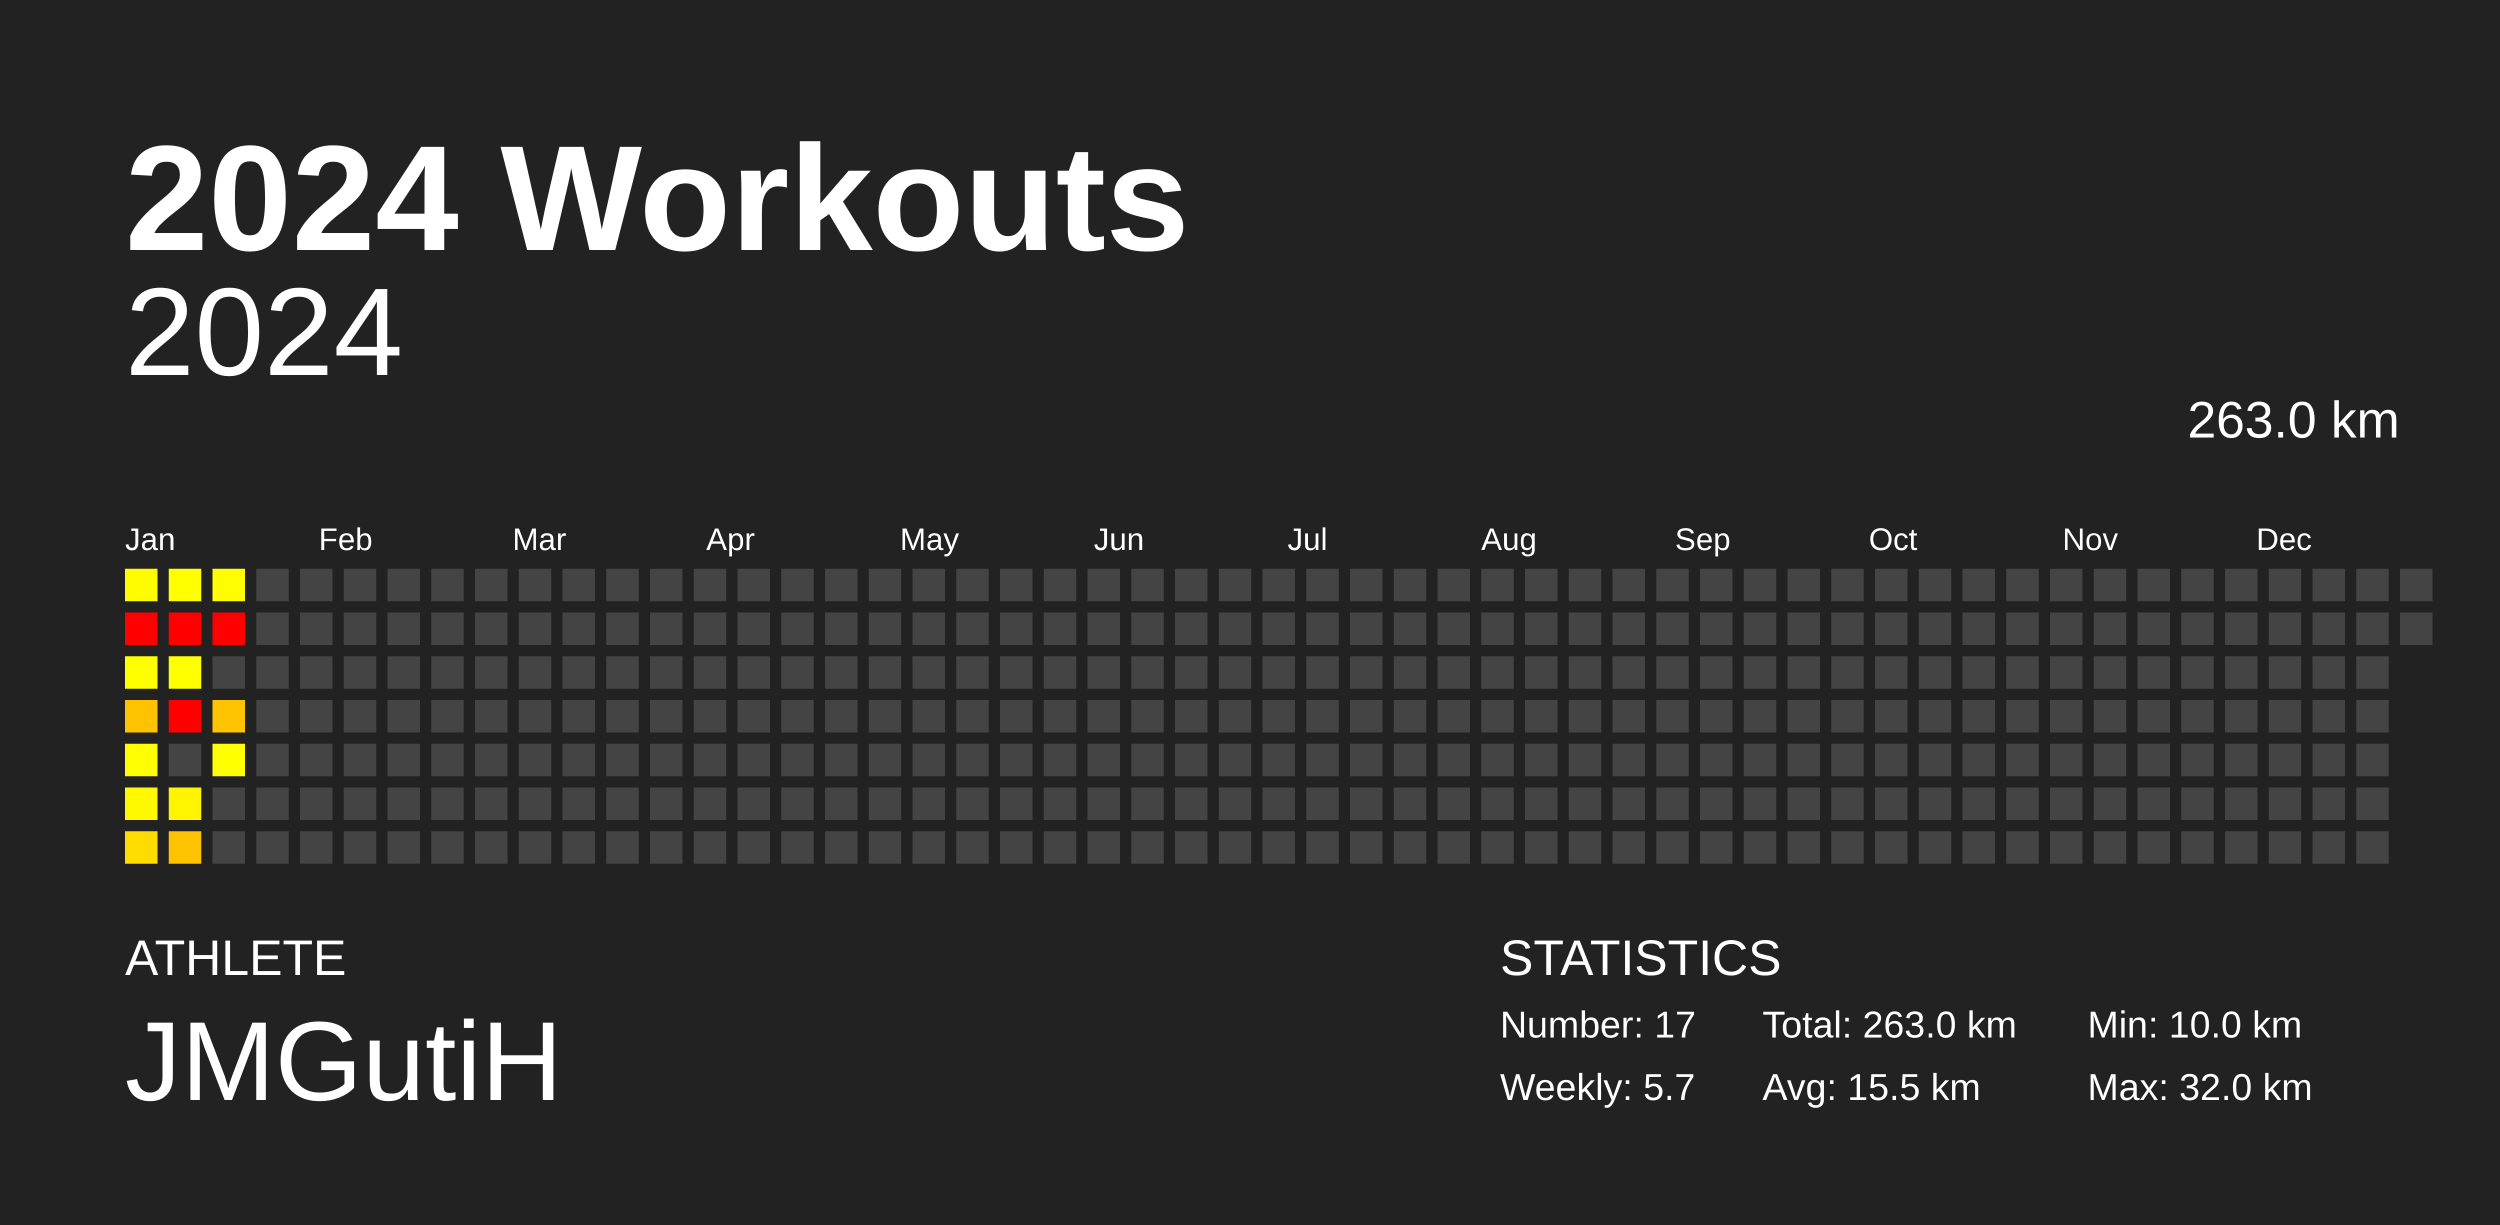
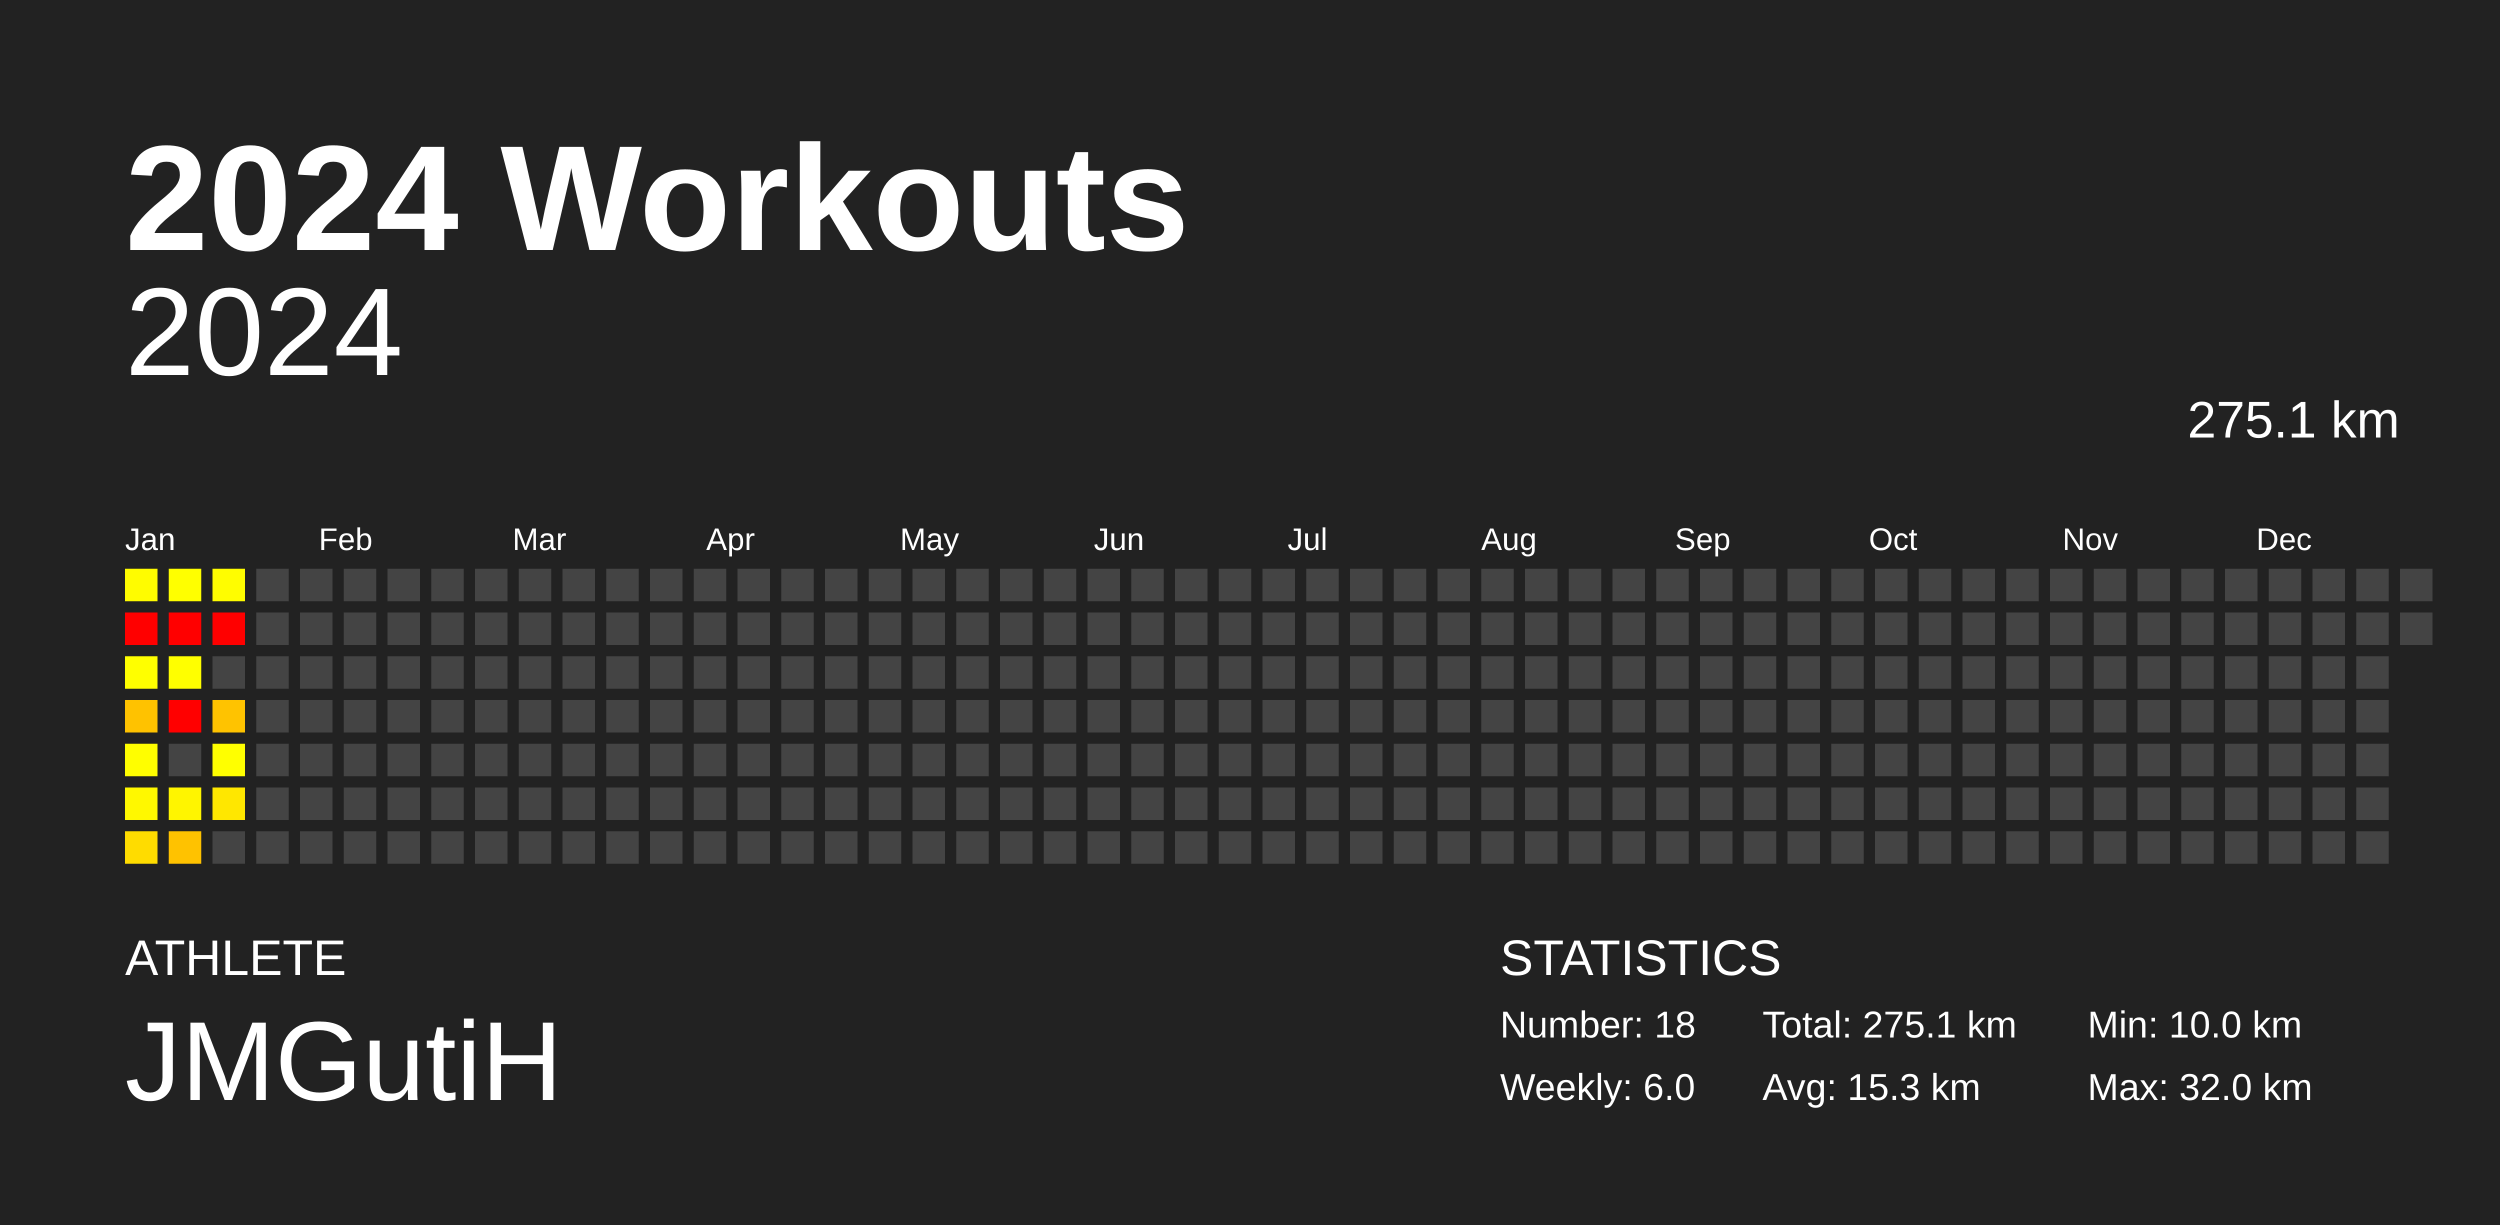
<svg xmlns="http://www.w3.org/2000/svg" baseProfile="full" height="98mm" version="1.1" viewBox="0,0,200,98" width="200mm">
  <defs />
  <rect fill="#222222" height="98" width="200" x="0" y="0" />
  <text fill="#FFFFFF" style="font-size:12px; font-family:Arial; font-weight:bold;" x="10" y="20">2024 Workouts</text>
  <text fill="#FFFFFF" style="font-size:4px; font-family:Arial" x="10" y="78">ATHLETE</text>
  <text fill="#FFFFFF" style="font-size:9px; font-family:Arial" x="10" y="88">JMGutiH</text>
  <text fill="#FFFFFF" style="font-size:4px; font-family:Arial" x="120" y="78">STATISTICS</text>
-   <text fill="#FFFFFF" style="font-size:3px; font-family:Arial" x="120" y="83">Number: 17</text>
-   <text fill="#FFFFFF" style="font-size:3px; font-family:Arial" x="120" y="88">Weekly: 5.7</text>
-   <text fill="#FFFFFF" style="font-size:3px; font-family:Arial" x="141" y="83">Total: 263.0 km</text>
-   <text fill="#FFFFFF" style="font-size:3px; font-family:Arial" x="141" y="88">Avg: 15.5 km</text>
+   <text fill="#FFFFFF" style="font-size:3px; font-family:Arial" x="120" y="83">Number: 18</text>
+   <text fill="#FFFFFF" style="font-size:3px; font-family:Arial" x="120" y="88">Weekly: 6.0</text>
+   <text fill="#FFFFFF" style="font-size:3px; font-family:Arial" x="141" y="83">Total: 275.1 km</text>
+   <text fill="#FFFFFF" style="font-size:3px; font-family:Arial" x="141" y="88">Avg: 15.3 km</text>
  <text fill="#FFFFFF" style="font-size:3px; font-family:Arial" x="167" y="83">Min: 10.0 km</text>
  <text fill="#FFFFFF" style="font-size:3px; font-family:Arial" x="167" y="88">Max: 32.0 km</text>
  <text alignment-baseline="hanging" fill="#FFFFFF" style="font-size:10.0px; font-family:Arial;" x="10" y="30">2024</text>
-   <text alignment-baseline="hanging" fill="#FFFFFF" style="font-size:4.125px; font-family:Arial;" x="175" y="35">263.0 km</text>
+   <text alignment-baseline="hanging" fill="#FFFFFF" style="font-size:4.125px; font-family:Arial;" x="175" y="35">275.1 km</text>
  <text fill="#FFFFFF" style="font-size:2.5px; font-family:Arial" x="10.0" y="44">Jan</text>
  <text fill="#FFFFFF" style="font-size:2.5px; font-family:Arial" x="25.5" y="44">Feb</text>
  <text fill="#FFFFFF" style="font-size:2.5px; font-family:Arial" x="41.0" y="44">Mar</text>
  <text fill="#FFFFFF" style="font-size:2.5px; font-family:Arial" x="56.5" y="44">Apr</text>
  <text fill="#FFFFFF" style="font-size:2.5px; font-family:Arial" x="72.0" y="44">May</text>
  <text fill="#FFFFFF" style="font-size:2.5px; font-family:Arial" x="87.5" y="44">Jun</text>
  <text fill="#FFFFFF" style="font-size:2.5px; font-family:Arial" x="103.0" y="44">Jul</text>
  <text fill="#FFFFFF" style="font-size:2.5px; font-family:Arial" x="118.5" y="44">Aug</text>
  <text fill="#FFFFFF" style="font-size:2.5px; font-family:Arial" x="134.0" y="44">Sep</text>
  <text fill="#FFFFFF" style="font-size:2.5px; font-family:Arial" x="149.5" y="44">Oct</text>
  <text fill="#FFFFFF" style="font-size:2.5px; font-family:Arial" x="165.0" y="44">Nov</text>
  <text fill="#FFFFFF" style="font-size:2.5px; font-family:Arial" x="180.5" y="44">Dec</text>
  <rect fill="#fffc00" height="2.6" width="2.6" x="10.0" y="45.5" />
  <rect fill="red" height="2.6" width="2.6" x="10.0" y="49.0" />
  <rect fill="#ffff00" height="2.6" width="2.6" x="10.0" y="52.5" />
  <rect fill="#ffc200" height="2.6" width="2.6" x="10.0" y="56.0" />
  <rect fill="#fffe00" height="2.6" width="2.6" x="10.0" y="59.5" />
  <rect fill="#fff800" height="2.6" width="2.6" x="10.0" y="63.0" />
  <rect fill="#ffdc00" height="2.6" width="2.6" x="10.0" y="66.5" />
  <rect fill="#ffff00" height="2.6" width="2.6" x="13.5" y="45.5" />
  <rect fill="red" height="2.6" width="2.6" x="13.5" y="49.0" />
  <rect fill="#ffff00" height="2.6" width="2.6" x="13.5" y="52.5" />
  <rect fill="red" height="2.6" width="2.6" x="13.5" y="56.0" />
  <rect fill="#444444" height="2.6" width="2.6" x="13.5" y="59.5" />
  <rect fill="#fff500" height="2.6" width="2.6" x="13.5" y="63.0" />
  <rect fill="#ffc200" height="2.6" width="2.6" x="13.5" y="66.5" />
  <rect fill="#fffd00" height="2.6" width="2.6" x="17.0" y="45.5" />
  <rect fill="red" height="2.6" width="2.6" x="17.0" y="49.0" />
  <rect fill="#444444" height="2.6" width="2.6" x="17.0" y="52.5" />
  <rect fill="#ffc300" height="2.6" width="2.6" x="17.0" y="56.0" />
  <rect fill="#ffff00" height="2.6" width="2.6" x="17.0" y="59.5" />
-   <rect fill="#444444" height="2.6" width="2.6" x="17.0" y="63.0" />
+   <rect fill="#ffe700" height="2.6" width="2.6" x="17.0" y="63.0" />
  <rect fill="#444444" height="2.6" width="2.6" x="17.0" y="66.5" />
  <rect fill="#444444" height="2.6" width="2.6" x="20.5" y="45.5" />
  <rect fill="#444444" height="2.6" width="2.6" x="20.5" y="49.0" />
  <rect fill="#444444" height="2.6" width="2.6" x="20.5" y="52.5" />
  <rect fill="#444444" height="2.6" width="2.6" x="20.5" y="56.0" />
  <rect fill="#444444" height="2.6" width="2.6" x="20.5" y="59.5" />
  <rect fill="#444444" height="2.6" width="2.6" x="20.5" y="63.0" />
  <rect fill="#444444" height="2.6" width="2.6" x="20.5" y="66.5" />
  <rect fill="#444444" height="2.6" width="2.6" x="24.0" y="45.5" />
  <rect fill="#444444" height="2.6" width="2.6" x="24.0" y="49.0" />
  <rect fill="#444444" height="2.6" width="2.6" x="24.0" y="52.5" />
  <rect fill="#444444" height="2.6" width="2.6" x="24.0" y="56.0" />
  <rect fill="#444444" height="2.6" width="2.6" x="24.0" y="59.5" />
  <rect fill="#444444" height="2.6" width="2.6" x="24.0" y="63.0" />
  <rect fill="#444444" height="2.6" width="2.6" x="24.0" y="66.5" />
  <rect fill="#444444" height="2.6" width="2.6" x="27.5" y="45.5" />
  <rect fill="#444444" height="2.6" width="2.6" x="27.5" y="49.0" />
  <rect fill="#444444" height="2.6" width="2.6" x="27.5" y="52.5" />
  <rect fill="#444444" height="2.6" width="2.6" x="27.5" y="56.0" />
  <rect fill="#444444" height="2.6" width="2.6" x="27.5" y="59.5" />
  <rect fill="#444444" height="2.6" width="2.6" x="27.5" y="63.0" />
  <rect fill="#444444" height="2.6" width="2.6" x="27.5" y="66.5" />
  <rect fill="#444444" height="2.6" width="2.6" x="31.0" y="45.5" />
  <rect fill="#444444" height="2.6" width="2.6" x="31.0" y="49.0" />
  <rect fill="#444444" height="2.6" width="2.6" x="31.0" y="52.5" />
  <rect fill="#444444" height="2.6" width="2.6" x="31.0" y="56.0" />
  <rect fill="#444444" height="2.6" width="2.6" x="31.0" y="59.5" />
  <rect fill="#444444" height="2.6" width="2.6" x="31.0" y="63.0" />
  <rect fill="#444444" height="2.6" width="2.6" x="31.0" y="66.5" />
  <rect fill="#444444" height="2.6" width="2.6" x="34.5" y="45.5" />
  <rect fill="#444444" height="2.6" width="2.6" x="34.5" y="49.0" />
  <rect fill="#444444" height="2.6" width="2.6" x="34.5" y="52.5" />
  <rect fill="#444444" height="2.6" width="2.6" x="34.5" y="56.0" />
  <rect fill="#444444" height="2.6" width="2.6" x="34.5" y="59.5" />
  <rect fill="#444444" height="2.6" width="2.6" x="34.5" y="63.0" />
  <rect fill="#444444" height="2.6" width="2.6" x="34.5" y="66.5" />
  <rect fill="#444444" height="2.6" width="2.6" x="38.0" y="45.5" />
  <rect fill="#444444" height="2.6" width="2.6" x="38.0" y="49.0" />
  <rect fill="#444444" height="2.6" width="2.6" x="38.0" y="52.5" />
  <rect fill="#444444" height="2.6" width="2.6" x="38.0" y="56.0" />
  <rect fill="#444444" height="2.6" width="2.6" x="38.0" y="59.5" />
  <rect fill="#444444" height="2.6" width="2.6" x="38.0" y="63.0" />
  <rect fill="#444444" height="2.6" width="2.6" x="38.0" y="66.5" />
  <rect fill="#444444" height="2.6" width="2.6" x="41.5" y="45.5" />
  <rect fill="#444444" height="2.6" width="2.6" x="41.5" y="49.0" />
  <rect fill="#444444" height="2.6" width="2.6" x="41.5" y="52.5" />
  <rect fill="#444444" height="2.6" width="2.6" x="41.5" y="56.0" />
  <rect fill="#444444" height="2.6" width="2.6" x="41.5" y="59.5" />
  <rect fill="#444444" height="2.6" width="2.6" x="41.5" y="63.0" />
  <rect fill="#444444" height="2.6" width="2.6" x="41.5" y="66.5" />
  <rect fill="#444444" height="2.6" width="2.6" x="45.0" y="45.5" />
  <rect fill="#444444" height="2.6" width="2.6" x="45.0" y="49.0" />
  <rect fill="#444444" height="2.6" width="2.6" x="45.0" y="52.5" />
  <rect fill="#444444" height="2.6" width="2.6" x="45.0" y="56.0" />
  <rect fill="#444444" height="2.6" width="2.6" x="45.0" y="59.5" />
  <rect fill="#444444" height="2.6" width="2.6" x="45.0" y="63.0" />
  <rect fill="#444444" height="2.6" width="2.6" x="45.0" y="66.5" />
  <rect fill="#444444" height="2.6" width="2.6" x="48.5" y="45.5" />
  <rect fill="#444444" height="2.6" width="2.6" x="48.5" y="49.0" />
  <rect fill="#444444" height="2.6" width="2.6" x="48.5" y="52.5" />
  <rect fill="#444444" height="2.6" width="2.6" x="48.5" y="56.0" />
  <rect fill="#444444" height="2.6" width="2.6" x="48.5" y="59.5" />
  <rect fill="#444444" height="2.6" width="2.6" x="48.5" y="63.0" />
  <rect fill="#444444" height="2.6" width="2.6" x="48.5" y="66.5" />
  <rect fill="#444444" height="2.6" width="2.6" x="52.0" y="45.5" />
  <rect fill="#444444" height="2.6" width="2.6" x="52.0" y="49.0" />
  <rect fill="#444444" height="2.6" width="2.6" x="52.0" y="52.5" />
  <rect fill="#444444" height="2.6" width="2.6" x="52.0" y="56.0" />
  <rect fill="#444444" height="2.6" width="2.6" x="52.0" y="59.5" />
  <rect fill="#444444" height="2.6" width="2.6" x="52.0" y="63.0" />
  <rect fill="#444444" height="2.6" width="2.6" x="52.0" y="66.5" />
  <rect fill="#444444" height="2.6" width="2.6" x="55.5" y="45.5" />
  <rect fill="#444444" height="2.6" width="2.6" x="55.5" y="49.0" />
  <rect fill="#444444" height="2.6" width="2.6" x="55.5" y="52.5" />
  <rect fill="#444444" height="2.6" width="2.6" x="55.5" y="56.0" />
  <rect fill="#444444" height="2.6" width="2.6" x="55.5" y="59.5" />
  <rect fill="#444444" height="2.6" width="2.6" x="55.5" y="63.0" />
  <rect fill="#444444" height="2.6" width="2.6" x="55.5" y="66.5" />
  <rect fill="#444444" height="2.6" width="2.6" x="59.0" y="45.5" />
  <rect fill="#444444" height="2.6" width="2.6" x="59.0" y="49.0" />
  <rect fill="#444444" height="2.6" width="2.6" x="59.0" y="52.5" />
  <rect fill="#444444" height="2.6" width="2.6" x="59.0" y="56.0" />
  <rect fill="#444444" height="2.6" width="2.6" x="59.0" y="59.5" />
  <rect fill="#444444" height="2.6" width="2.6" x="59.0" y="63.0" />
  <rect fill="#444444" height="2.6" width="2.6" x="59.0" y="66.5" />
  <rect fill="#444444" height="2.6" width="2.6" x="62.5" y="45.5" />
  <rect fill="#444444" height="2.6" width="2.6" x="62.5" y="49.0" />
  <rect fill="#444444" height="2.6" width="2.6" x="62.5" y="52.5" />
  <rect fill="#444444" height="2.6" width="2.6" x="62.5" y="56.0" />
  <rect fill="#444444" height="2.6" width="2.6" x="62.5" y="59.5" />
  <rect fill="#444444" height="2.6" width="2.6" x="62.5" y="63.0" />
  <rect fill="#444444" height="2.6" width="2.6" x="62.5" y="66.5" />
  <rect fill="#444444" height="2.6" width="2.6" x="66.0" y="45.5" />
  <rect fill="#444444" height="2.6" width="2.6" x="66.0" y="49.0" />
  <rect fill="#444444" height="2.6" width="2.6" x="66.0" y="52.5" />
  <rect fill="#444444" height="2.6" width="2.6" x="66.0" y="56.0" />
  <rect fill="#444444" height="2.6" width="2.6" x="66.0" y="59.5" />
  <rect fill="#444444" height="2.6" width="2.6" x="66.0" y="63.0" />
  <rect fill="#444444" height="2.6" width="2.6" x="66.0" y="66.5" />
  <rect fill="#444444" height="2.6" width="2.6" x="69.5" y="45.5" />
  <rect fill="#444444" height="2.6" width="2.6" x="69.5" y="49.0" />
  <rect fill="#444444" height="2.6" width="2.6" x="69.5" y="52.5" />
  <rect fill="#444444" height="2.6" width="2.6" x="69.5" y="56.0" />
  <rect fill="#444444" height="2.6" width="2.6" x="69.5" y="59.5" />
  <rect fill="#444444" height="2.6" width="2.6" x="69.5" y="63.0" />
  <rect fill="#444444" height="2.6" width="2.6" x="69.5" y="66.5" />
  <rect fill="#444444" height="2.6" width="2.6" x="73.0" y="45.5" />
  <rect fill="#444444" height="2.6" width="2.6" x="73.0" y="49.0" />
  <rect fill="#444444" height="2.6" width="2.6" x="73.0" y="52.5" />
  <rect fill="#444444" height="2.6" width="2.6" x="73.0" y="56.0" />
  <rect fill="#444444" height="2.6" width="2.6" x="73.0" y="59.5" />
  <rect fill="#444444" height="2.6" width="2.6" x="73.0" y="63.0" />
  <rect fill="#444444" height="2.6" width="2.6" x="73.0" y="66.5" />
  <rect fill="#444444" height="2.6" width="2.6" x="76.5" y="45.5" />
  <rect fill="#444444" height="2.6" width="2.6" x="76.5" y="49.0" />
  <rect fill="#444444" height="2.6" width="2.6" x="76.5" y="52.5" />
  <rect fill="#444444" height="2.6" width="2.6" x="76.5" y="56.0" />
  <rect fill="#444444" height="2.6" width="2.6" x="76.5" y="59.5" />
  <rect fill="#444444" height="2.6" width="2.6" x="76.5" y="63.0" />
  <rect fill="#444444" height="2.6" width="2.6" x="76.5" y="66.5" />
  <rect fill="#444444" height="2.6" width="2.6" x="80.0" y="45.5" />
  <rect fill="#444444" height="2.6" width="2.6" x="80.0" y="49.0" />
  <rect fill="#444444" height="2.6" width="2.6" x="80.0" y="52.5" />
  <rect fill="#444444" height="2.6" width="2.6" x="80.0" y="56.0" />
  <rect fill="#444444" height="2.6" width="2.6" x="80.0" y="59.5" />
  <rect fill="#444444" height="2.6" width="2.6" x="80.0" y="63.0" />
  <rect fill="#444444" height="2.6" width="2.6" x="80.0" y="66.5" />
  <rect fill="#444444" height="2.6" width="2.6" x="83.5" y="45.5" />
  <rect fill="#444444" height="2.6" width="2.6" x="83.5" y="49.0" />
  <rect fill="#444444" height="2.6" width="2.6" x="83.5" y="52.5" />
  <rect fill="#444444" height="2.6" width="2.6" x="83.5" y="56.0" />
  <rect fill="#444444" height="2.6" width="2.6" x="83.5" y="59.5" />
  <rect fill="#444444" height="2.6" width="2.6" x="83.5" y="63.0" />
  <rect fill="#444444" height="2.6" width="2.6" x="83.5" y="66.5" />
  <rect fill="#444444" height="2.6" width="2.6" x="87.0" y="45.5" />
  <rect fill="#444444" height="2.6" width="2.6" x="87.0" y="49.0" />
  <rect fill="#444444" height="2.6" width="2.6" x="87.0" y="52.5" />
  <rect fill="#444444" height="2.6" width="2.6" x="87.0" y="56.0" />
  <rect fill="#444444" height="2.6" width="2.6" x="87.0" y="59.5" />
  <rect fill="#444444" height="2.6" width="2.6" x="87.0" y="63.0" />
  <rect fill="#444444" height="2.6" width="2.6" x="87.0" y="66.5" />
  <rect fill="#444444" height="2.6" width="2.6" x="90.5" y="45.5" />
  <rect fill="#444444" height="2.6" width="2.6" x="90.5" y="49.0" />
  <rect fill="#444444" height="2.6" width="2.6" x="90.5" y="52.5" />
  <rect fill="#444444" height="2.6" width="2.6" x="90.5" y="56.0" />
  <rect fill="#444444" height="2.6" width="2.6" x="90.5" y="59.5" />
  <rect fill="#444444" height="2.6" width="2.6" x="90.5" y="63.0" />
  <rect fill="#444444" height="2.6" width="2.6" x="90.5" y="66.5" />
  <rect fill="#444444" height="2.6" width="2.6" x="94.0" y="45.5" />
  <rect fill="#444444" height="2.6" width="2.6" x="94.0" y="49.0" />
  <rect fill="#444444" height="2.6" width="2.6" x="94.0" y="52.5" />
  <rect fill="#444444" height="2.6" width="2.6" x="94.0" y="56.0" />
  <rect fill="#444444" height="2.6" width="2.6" x="94.0" y="59.5" />
  <rect fill="#444444" height="2.6" width="2.6" x="94.0" y="63.0" />
  <rect fill="#444444" height="2.6" width="2.6" x="94.0" y="66.5" />
  <rect fill="#444444" height="2.6" width="2.6" x="97.5" y="45.5" />
  <rect fill="#444444" height="2.6" width="2.6" x="97.5" y="49.0" />
  <rect fill="#444444" height="2.6" width="2.6" x="97.5" y="52.5" />
  <rect fill="#444444" height="2.6" width="2.6" x="97.5" y="56.0" />
  <rect fill="#444444" height="2.6" width="2.6" x="97.5" y="59.5" />
  <rect fill="#444444" height="2.6" width="2.6" x="97.5" y="63.0" />
  <rect fill="#444444" height="2.6" width="2.6" x="97.5" y="66.5" />
  <rect fill="#444444" height="2.6" width="2.6" x="101.0" y="45.5" />
  <rect fill="#444444" height="2.6" width="2.6" x="101.0" y="49.0" />
  <rect fill="#444444" height="2.6" width="2.6" x="101.0" y="52.5" />
  <rect fill="#444444" height="2.6" width="2.6" x="101.0" y="56.0" />
  <rect fill="#444444" height="2.6" width="2.6" x="101.0" y="59.5" />
  <rect fill="#444444" height="2.6" width="2.6" x="101.0" y="63.0" />
  <rect fill="#444444" height="2.6" width="2.6" x="101.0" y="66.5" />
  <rect fill="#444444" height="2.6" width="2.6" x="104.5" y="45.5" />
  <rect fill="#444444" height="2.6" width="2.6" x="104.5" y="49.0" />
  <rect fill="#444444" height="2.6" width="2.6" x="104.5" y="52.5" />
  <rect fill="#444444" height="2.6" width="2.6" x="104.5" y="56.0" />
  <rect fill="#444444" height="2.6" width="2.6" x="104.5" y="59.5" />
  <rect fill="#444444" height="2.6" width="2.6" x="104.5" y="63.0" />
  <rect fill="#444444" height="2.6" width="2.6" x="104.5" y="66.5" />
  <rect fill="#444444" height="2.6" width="2.6" x="108.0" y="45.5" />
  <rect fill="#444444" height="2.6" width="2.6" x="108.0" y="49.0" />
  <rect fill="#444444" height="2.6" width="2.6" x="108.0" y="52.5" />
  <rect fill="#444444" height="2.6" width="2.6" x="108.0" y="56.0" />
  <rect fill="#444444" height="2.6" width="2.6" x="108.0" y="59.5" />
  <rect fill="#444444" height="2.6" width="2.6" x="108.0" y="63.0" />
  <rect fill="#444444" height="2.6" width="2.6" x="108.0" y="66.5" />
  <rect fill="#444444" height="2.6" width="2.6" x="111.5" y="45.5" />
  <rect fill="#444444" height="2.6" width="2.6" x="111.5" y="49.0" />
  <rect fill="#444444" height="2.6" width="2.6" x="111.5" y="52.5" />
  <rect fill="#444444" height="2.6" width="2.6" x="111.5" y="56.0" />
  <rect fill="#444444" height="2.6" width="2.6" x="111.5" y="59.5" />
  <rect fill="#444444" height="2.6" width="2.6" x="111.5" y="63.0" />
  <rect fill="#444444" height="2.6" width="2.6" x="111.5" y="66.5" />
  <rect fill="#444444" height="2.6" width="2.6" x="115.0" y="45.5" />
  <rect fill="#444444" height="2.6" width="2.6" x="115.0" y="49.0" />
  <rect fill="#444444" height="2.6" width="2.6" x="115.0" y="52.5" />
  <rect fill="#444444" height="2.6" width="2.6" x="115.0" y="56.0" />
  <rect fill="#444444" height="2.6" width="2.6" x="115.0" y="59.5" />
  <rect fill="#444444" height="2.6" width="2.6" x="115.0" y="63.0" />
  <rect fill="#444444" height="2.6" width="2.6" x="115.0" y="66.5" />
  <rect fill="#444444" height="2.6" width="2.6" x="118.5" y="45.5" />
  <rect fill="#444444" height="2.6" width="2.6" x="118.5" y="49.0" />
  <rect fill="#444444" height="2.6" width="2.6" x="118.5" y="52.5" />
  <rect fill="#444444" height="2.6" width="2.6" x="118.5" y="56.0" />
  <rect fill="#444444" height="2.6" width="2.6" x="118.5" y="59.5" />
  <rect fill="#444444" height="2.6" width="2.6" x="118.5" y="63.0" />
  <rect fill="#444444" height="2.6" width="2.6" x="118.5" y="66.5" />
  <rect fill="#444444" height="2.6" width="2.6" x="122.0" y="45.5" />
  <rect fill="#444444" height="2.6" width="2.6" x="122.0" y="49.0" />
  <rect fill="#444444" height="2.6" width="2.6" x="122.0" y="52.5" />
  <rect fill="#444444" height="2.6" width="2.6" x="122.0" y="56.0" />
  <rect fill="#444444" height="2.6" width="2.6" x="122.0" y="59.5" />
  <rect fill="#444444" height="2.6" width="2.6" x="122.0" y="63.0" />
  <rect fill="#444444" height="2.6" width="2.6" x="122.0" y="66.5" />
  <rect fill="#444444" height="2.6" width="2.6" x="125.5" y="45.5" />
  <rect fill="#444444" height="2.6" width="2.6" x="125.5" y="49.0" />
  <rect fill="#444444" height="2.6" width="2.6" x="125.5" y="52.5" />
  <rect fill="#444444" height="2.6" width="2.6" x="125.5" y="56.0" />
  <rect fill="#444444" height="2.6" width="2.6" x="125.5" y="59.5" />
  <rect fill="#444444" height="2.6" width="2.6" x="125.5" y="63.0" />
  <rect fill="#444444" height="2.6" width="2.6" x="125.5" y="66.5" />
  <rect fill="#444444" height="2.6" width="2.6" x="129.0" y="45.5" />
  <rect fill="#444444" height="2.6" width="2.6" x="129.0" y="49.0" />
  <rect fill="#444444" height="2.6" width="2.6" x="129.0" y="52.5" />
  <rect fill="#444444" height="2.6" width="2.6" x="129.0" y="56.0" />
  <rect fill="#444444" height="2.6" width="2.6" x="129.0" y="59.5" />
  <rect fill="#444444" height="2.6" width="2.6" x="129.0" y="63.0" />
  <rect fill="#444444" height="2.6" width="2.6" x="129.0" y="66.5" />
  <rect fill="#444444" height="2.6" width="2.6" x="132.5" y="45.5" />
  <rect fill="#444444" height="2.6" width="2.6" x="132.5" y="49.0" />
  <rect fill="#444444" height="2.6" width="2.6" x="132.5" y="52.5" />
  <rect fill="#444444" height="2.6" width="2.6" x="132.5" y="56.0" />
  <rect fill="#444444" height="2.6" width="2.6" x="132.5" y="59.5" />
  <rect fill="#444444" height="2.6" width="2.6" x="132.5" y="63.0" />
  <rect fill="#444444" height="2.6" width="2.6" x="132.5" y="66.5" />
  <rect fill="#444444" height="2.6" width="2.6" x="136.0" y="45.5" />
  <rect fill="#444444" height="2.6" width="2.6" x="136.0" y="49.0" />
  <rect fill="#444444" height="2.6" width="2.6" x="136.0" y="52.5" />
  <rect fill="#444444" height="2.6" width="2.6" x="136.0" y="56.0" />
  <rect fill="#444444" height="2.6" width="2.6" x="136.0" y="59.5" />
  <rect fill="#444444" height="2.6" width="2.6" x="136.0" y="63.0" />
  <rect fill="#444444" height="2.6" width="2.6" x="136.0" y="66.5" />
  <rect fill="#444444" height="2.6" width="2.6" x="139.5" y="45.5" />
  <rect fill="#444444" height="2.6" width="2.6" x="139.5" y="49.0" />
  <rect fill="#444444" height="2.6" width="2.6" x="139.5" y="52.5" />
  <rect fill="#444444" height="2.6" width="2.6" x="139.5" y="56.0" />
  <rect fill="#444444" height="2.6" width="2.6" x="139.5" y="59.5" />
  <rect fill="#444444" height="2.6" width="2.6" x="139.5" y="63.0" />
  <rect fill="#444444" height="2.6" width="2.6" x="139.5" y="66.5" />
  <rect fill="#444444" height="2.6" width="2.6" x="143.0" y="45.5" />
  <rect fill="#444444" height="2.6" width="2.6" x="143.0" y="49.0" />
  <rect fill="#444444" height="2.6" width="2.6" x="143.0" y="52.5" />
  <rect fill="#444444" height="2.6" width="2.6" x="143.0" y="56.0" />
  <rect fill="#444444" height="2.6" width="2.6" x="143.0" y="59.5" />
  <rect fill="#444444" height="2.6" width="2.6" x="143.0" y="63.0" />
  <rect fill="#444444" height="2.6" width="2.6" x="143.0" y="66.5" />
  <rect fill="#444444" height="2.6" width="2.6" x="146.5" y="45.5" />
  <rect fill="#444444" height="2.6" width="2.6" x="146.5" y="49.0" />
  <rect fill="#444444" height="2.6" width="2.6" x="146.5" y="52.5" />
  <rect fill="#444444" height="2.6" width="2.6" x="146.5" y="56.0" />
  <rect fill="#444444" height="2.6" width="2.6" x="146.5" y="59.5" />
  <rect fill="#444444" height="2.6" width="2.6" x="146.5" y="63.0" />
  <rect fill="#444444" height="2.6" width="2.6" x="146.5" y="66.5" />
  <rect fill="#444444" height="2.6" width="2.6" x="150.0" y="45.5" />
  <rect fill="#444444" height="2.6" width="2.6" x="150.0" y="49.0" />
  <rect fill="#444444" height="2.6" width="2.6" x="150.0" y="52.5" />
  <rect fill="#444444" height="2.6" width="2.6" x="150.0" y="56.0" />
  <rect fill="#444444" height="2.6" width="2.6" x="150.0" y="59.5" />
  <rect fill="#444444" height="2.6" width="2.6" x="150.0" y="63.0" />
  <rect fill="#444444" height="2.6" width="2.6" x="150.0" y="66.5" />
  <rect fill="#444444" height="2.6" width="2.6" x="153.5" y="45.5" />
  <rect fill="#444444" height="2.6" width="2.6" x="153.5" y="49.0" />
  <rect fill="#444444" height="2.6" width="2.6" x="153.5" y="52.5" />
  <rect fill="#444444" height="2.6" width="2.6" x="153.5" y="56.0" />
  <rect fill="#444444" height="2.6" width="2.6" x="153.5" y="59.5" />
  <rect fill="#444444" height="2.6" width="2.6" x="153.5" y="63.0" />
  <rect fill="#444444" height="2.6" width="2.6" x="153.5" y="66.5" />
  <rect fill="#444444" height="2.6" width="2.6" x="157.0" y="45.5" />
  <rect fill="#444444" height="2.6" width="2.6" x="157.0" y="49.0" />
  <rect fill="#444444" height="2.6" width="2.6" x="157.0" y="52.5" />
  <rect fill="#444444" height="2.6" width="2.6" x="157.0" y="56.0" />
  <rect fill="#444444" height="2.6" width="2.6" x="157.0" y="59.5" />
  <rect fill="#444444" height="2.6" width="2.6" x="157.0" y="63.0" />
  <rect fill="#444444" height="2.6" width="2.6" x="157.0" y="66.5" />
  <rect fill="#444444" height="2.6" width="2.6" x="160.5" y="45.5" />
  <rect fill="#444444" height="2.6" width="2.6" x="160.5" y="49.0" />
  <rect fill="#444444" height="2.6" width="2.6" x="160.5" y="52.5" />
  <rect fill="#444444" height="2.6" width="2.6" x="160.5" y="56.0" />
  <rect fill="#444444" height="2.6" width="2.6" x="160.5" y="59.5" />
  <rect fill="#444444" height="2.6" width="2.6" x="160.5" y="63.0" />
  <rect fill="#444444" height="2.6" width="2.6" x="160.5" y="66.5" />
  <rect fill="#444444" height="2.6" width="2.6" x="164.0" y="45.5" />
  <rect fill="#444444" height="2.6" width="2.6" x="164.0" y="49.0" />
  <rect fill="#444444" height="2.6" width="2.6" x="164.0" y="52.5" />
  <rect fill="#444444" height="2.6" width="2.6" x="164.0" y="56.0" />
  <rect fill="#444444" height="2.6" width="2.6" x="164.0" y="59.5" />
  <rect fill="#444444" height="2.6" width="2.6" x="164.0" y="63.0" />
  <rect fill="#444444" height="2.6" width="2.6" x="164.0" y="66.5" />
  <rect fill="#444444" height="2.6" width="2.6" x="167.5" y="45.5" />
  <rect fill="#444444" height="2.6" width="2.6" x="167.5" y="49.0" />
  <rect fill="#444444" height="2.6" width="2.6" x="167.5" y="52.5" />
  <rect fill="#444444" height="2.6" width="2.6" x="167.5" y="56.0" />
  <rect fill="#444444" height="2.6" width="2.6" x="167.5" y="59.5" />
  <rect fill="#444444" height="2.6" width="2.6" x="167.5" y="63.0" />
  <rect fill="#444444" height="2.6" width="2.6" x="167.5" y="66.5" />
  <rect fill="#444444" height="2.6" width="2.6" x="171.0" y="45.5" />
  <rect fill="#444444" height="2.6" width="2.6" x="171.0" y="49.0" />
  <rect fill="#444444" height="2.6" width="2.6" x="171.0" y="52.5" />
  <rect fill="#444444" height="2.6" width="2.6" x="171.0" y="56.0" />
  <rect fill="#444444" height="2.6" width="2.6" x="171.0" y="59.5" />
  <rect fill="#444444" height="2.6" width="2.6" x="171.0" y="63.0" />
  <rect fill="#444444" height="2.6" width="2.6" x="171.0" y="66.5" />
  <rect fill="#444444" height="2.6" width="2.6" x="174.5" y="45.5" />
  <rect fill="#444444" height="2.6" width="2.6" x="174.5" y="49.0" />
  <rect fill="#444444" height="2.6" width="2.6" x="174.5" y="52.5" />
  <rect fill="#444444" height="2.6" width="2.6" x="174.5" y="56.0" />
  <rect fill="#444444" height="2.6" width="2.6" x="174.5" y="59.5" />
  <rect fill="#444444" height="2.6" width="2.6" x="174.5" y="63.0" />
  <rect fill="#444444" height="2.6" width="2.6" x="174.5" y="66.5" />
  <rect fill="#444444" height="2.6" width="2.6" x="178.0" y="45.5" />
  <rect fill="#444444" height="2.6" width="2.6" x="178.0" y="49.0" />
  <rect fill="#444444" height="2.6" width="2.6" x="178.0" y="52.5" />
  <rect fill="#444444" height="2.6" width="2.6" x="178.0" y="56.0" />
  <rect fill="#444444" height="2.6" width="2.6" x="178.0" y="59.5" />
  <rect fill="#444444" height="2.6" width="2.6" x="178.0" y="63.0" />
  <rect fill="#444444" height="2.6" width="2.6" x="178.0" y="66.5" />
  <rect fill="#444444" height="2.6" width="2.6" x="181.5" y="45.5" />
  <rect fill="#444444" height="2.6" width="2.6" x="181.5" y="49.0" />
  <rect fill="#444444" height="2.6" width="2.6" x="181.5" y="52.5" />
  <rect fill="#444444" height="2.6" width="2.6" x="181.5" y="56.0" />
  <rect fill="#444444" height="2.6" width="2.6" x="181.5" y="59.5" />
  <rect fill="#444444" height="2.6" width="2.6" x="181.5" y="63.0" />
  <rect fill="#444444" height="2.6" width="2.6" x="181.5" y="66.5" />
  <rect fill="#444444" height="2.6" width="2.6" x="185.0" y="45.5" />
  <rect fill="#444444" height="2.6" width="2.6" x="185.0" y="49.0" />
  <rect fill="#444444" height="2.6" width="2.6" x="185.0" y="52.5" />
  <rect fill="#444444" height="2.6" width="2.6" x="185.0" y="56.0" />
  <rect fill="#444444" height="2.6" width="2.6" x="185.0" y="59.5" />
  <rect fill="#444444" height="2.6" width="2.6" x="185.0" y="63.0" />
  <rect fill="#444444" height="2.6" width="2.6" x="185.0" y="66.5" />
  <rect fill="#444444" height="2.6" width="2.6" x="188.5" y="45.5" />
  <rect fill="#444444" height="2.6" width="2.6" x="188.5" y="49.0" />
  <rect fill="#444444" height="2.6" width="2.6" x="188.5" y="52.5" />
  <rect fill="#444444" height="2.6" width="2.6" x="188.5" y="56.0" />
  <rect fill="#444444" height="2.6" width="2.6" x="188.5" y="59.5" />
  <rect fill="#444444" height="2.6" width="2.6" x="188.5" y="63.0" />
  <rect fill="#444444" height="2.6" width="2.6" x="188.5" y="66.5" />
  <rect fill="#444444" height="2.6" width="2.6" x="192.0" y="45.5" />
  <rect fill="#444444" height="2.6" width="2.6" x="192.0" y="49.0" />
</svg>
